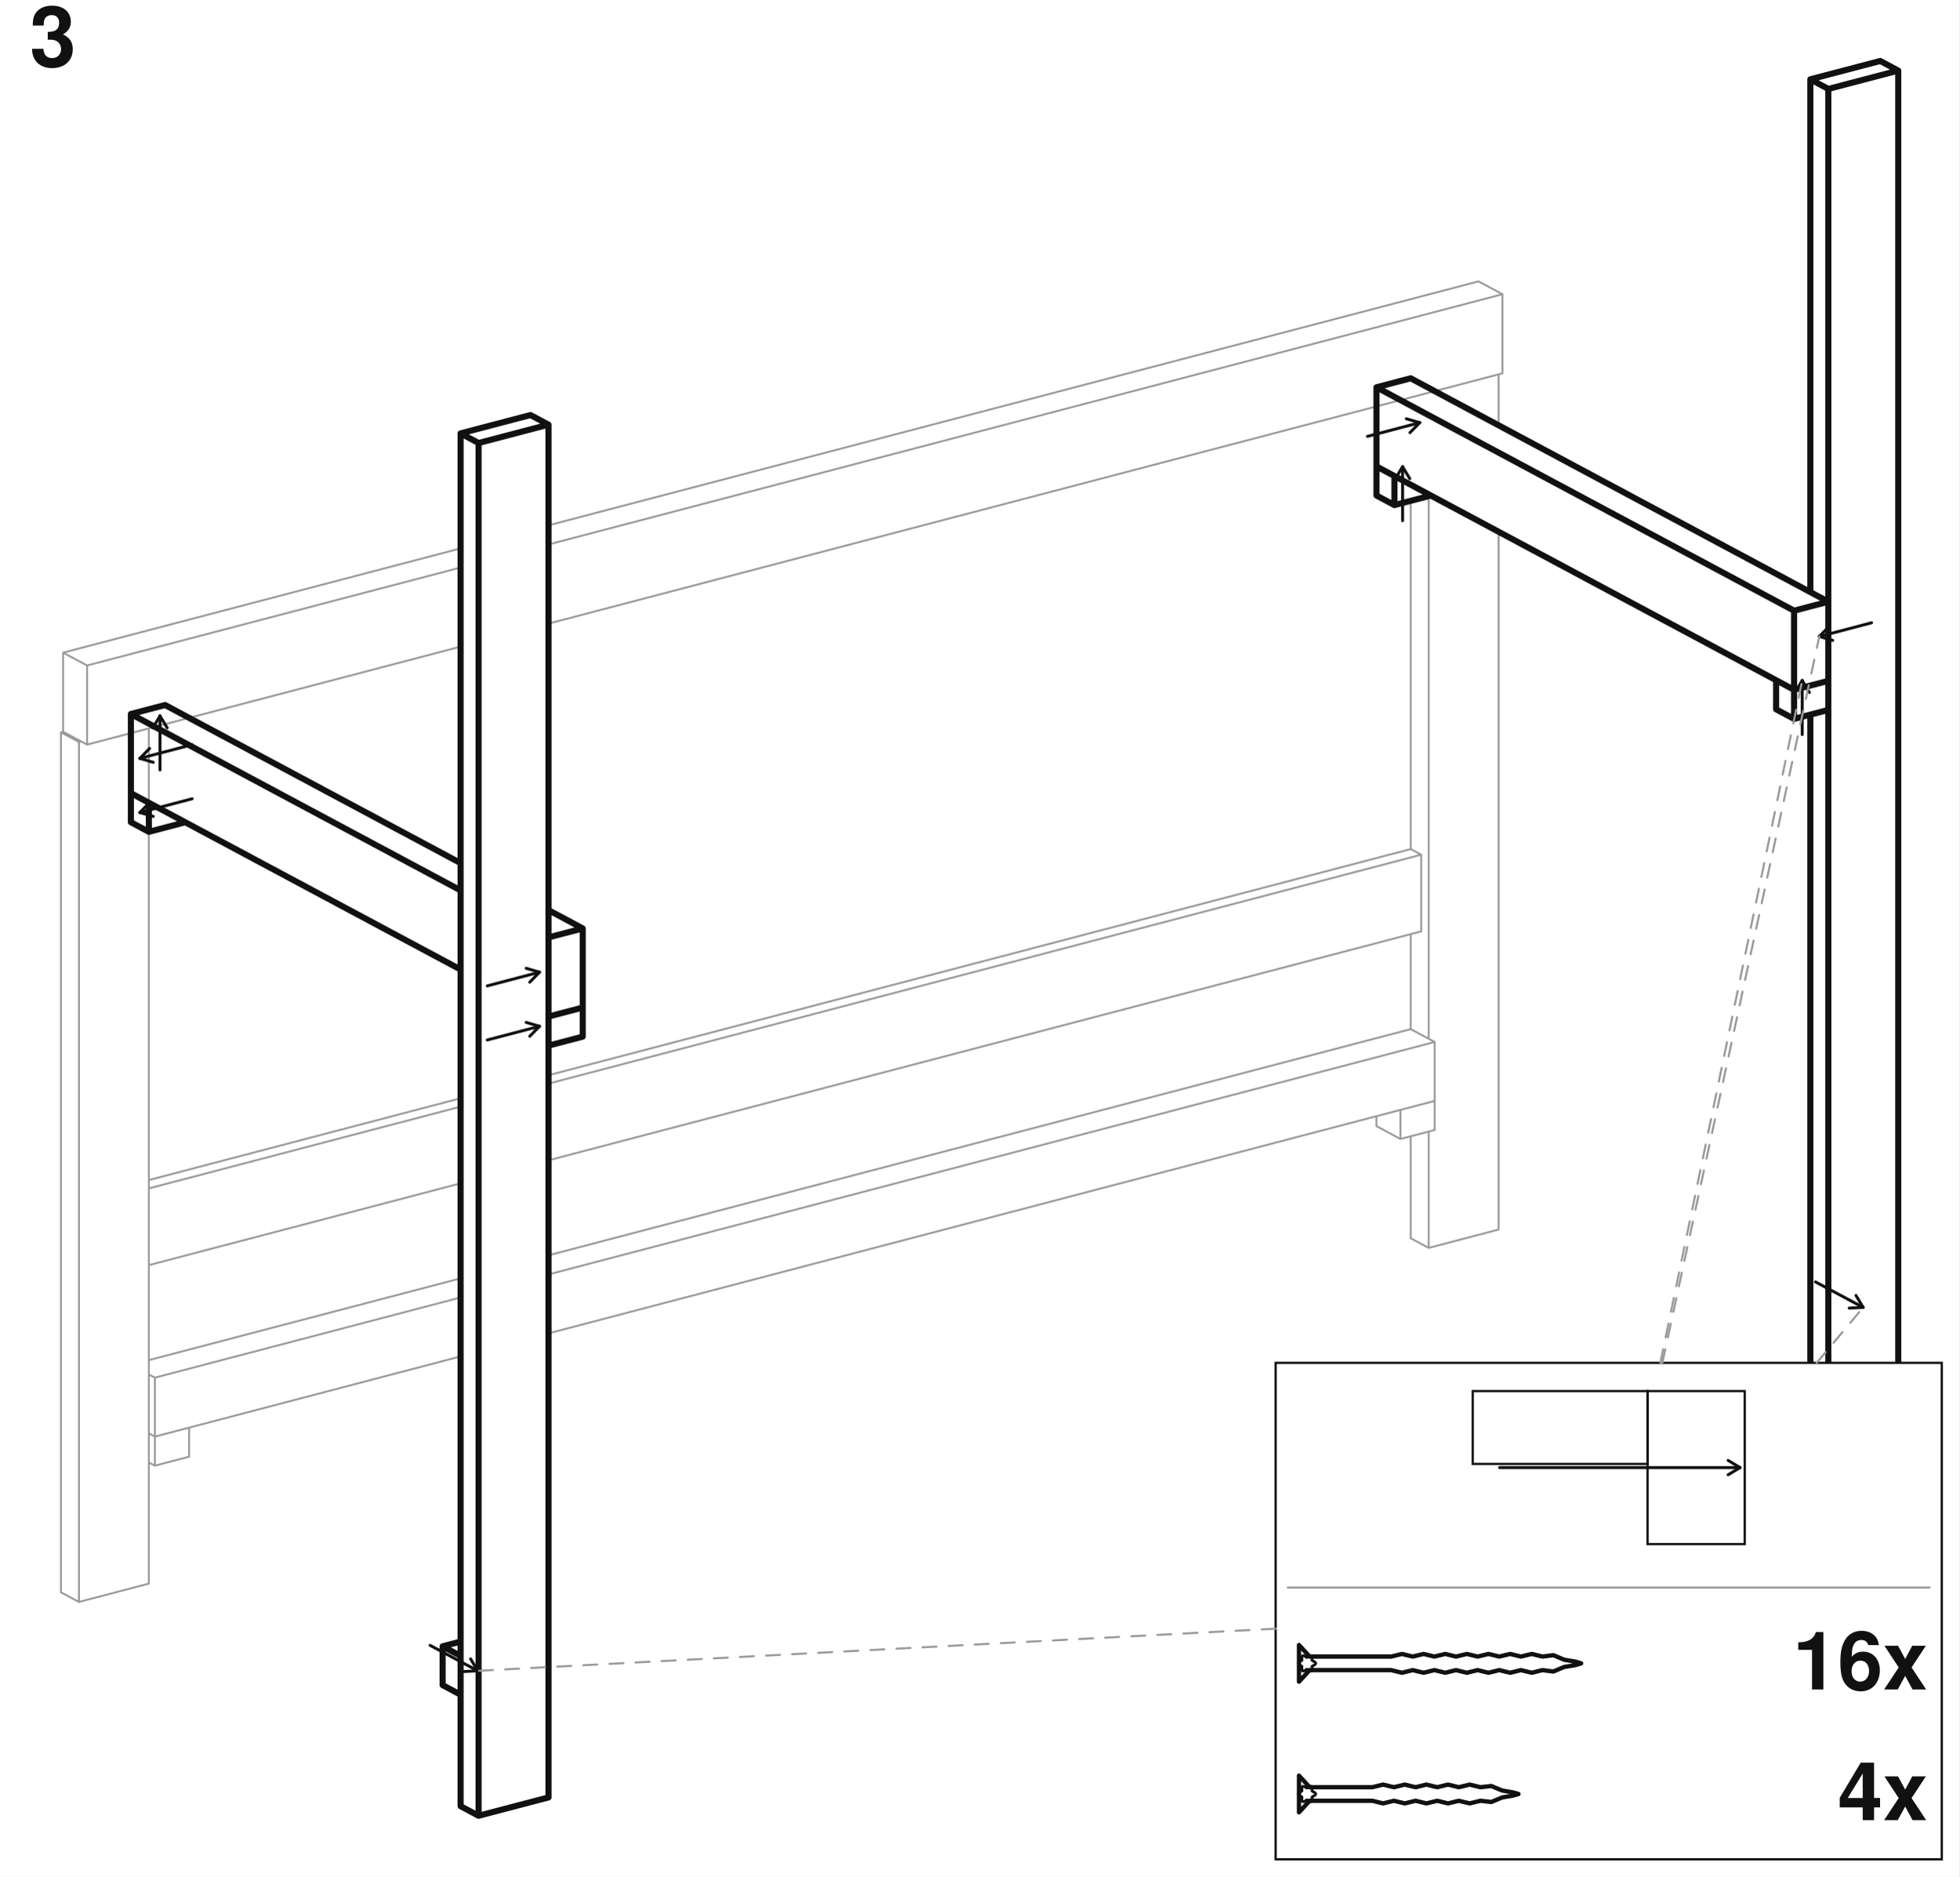
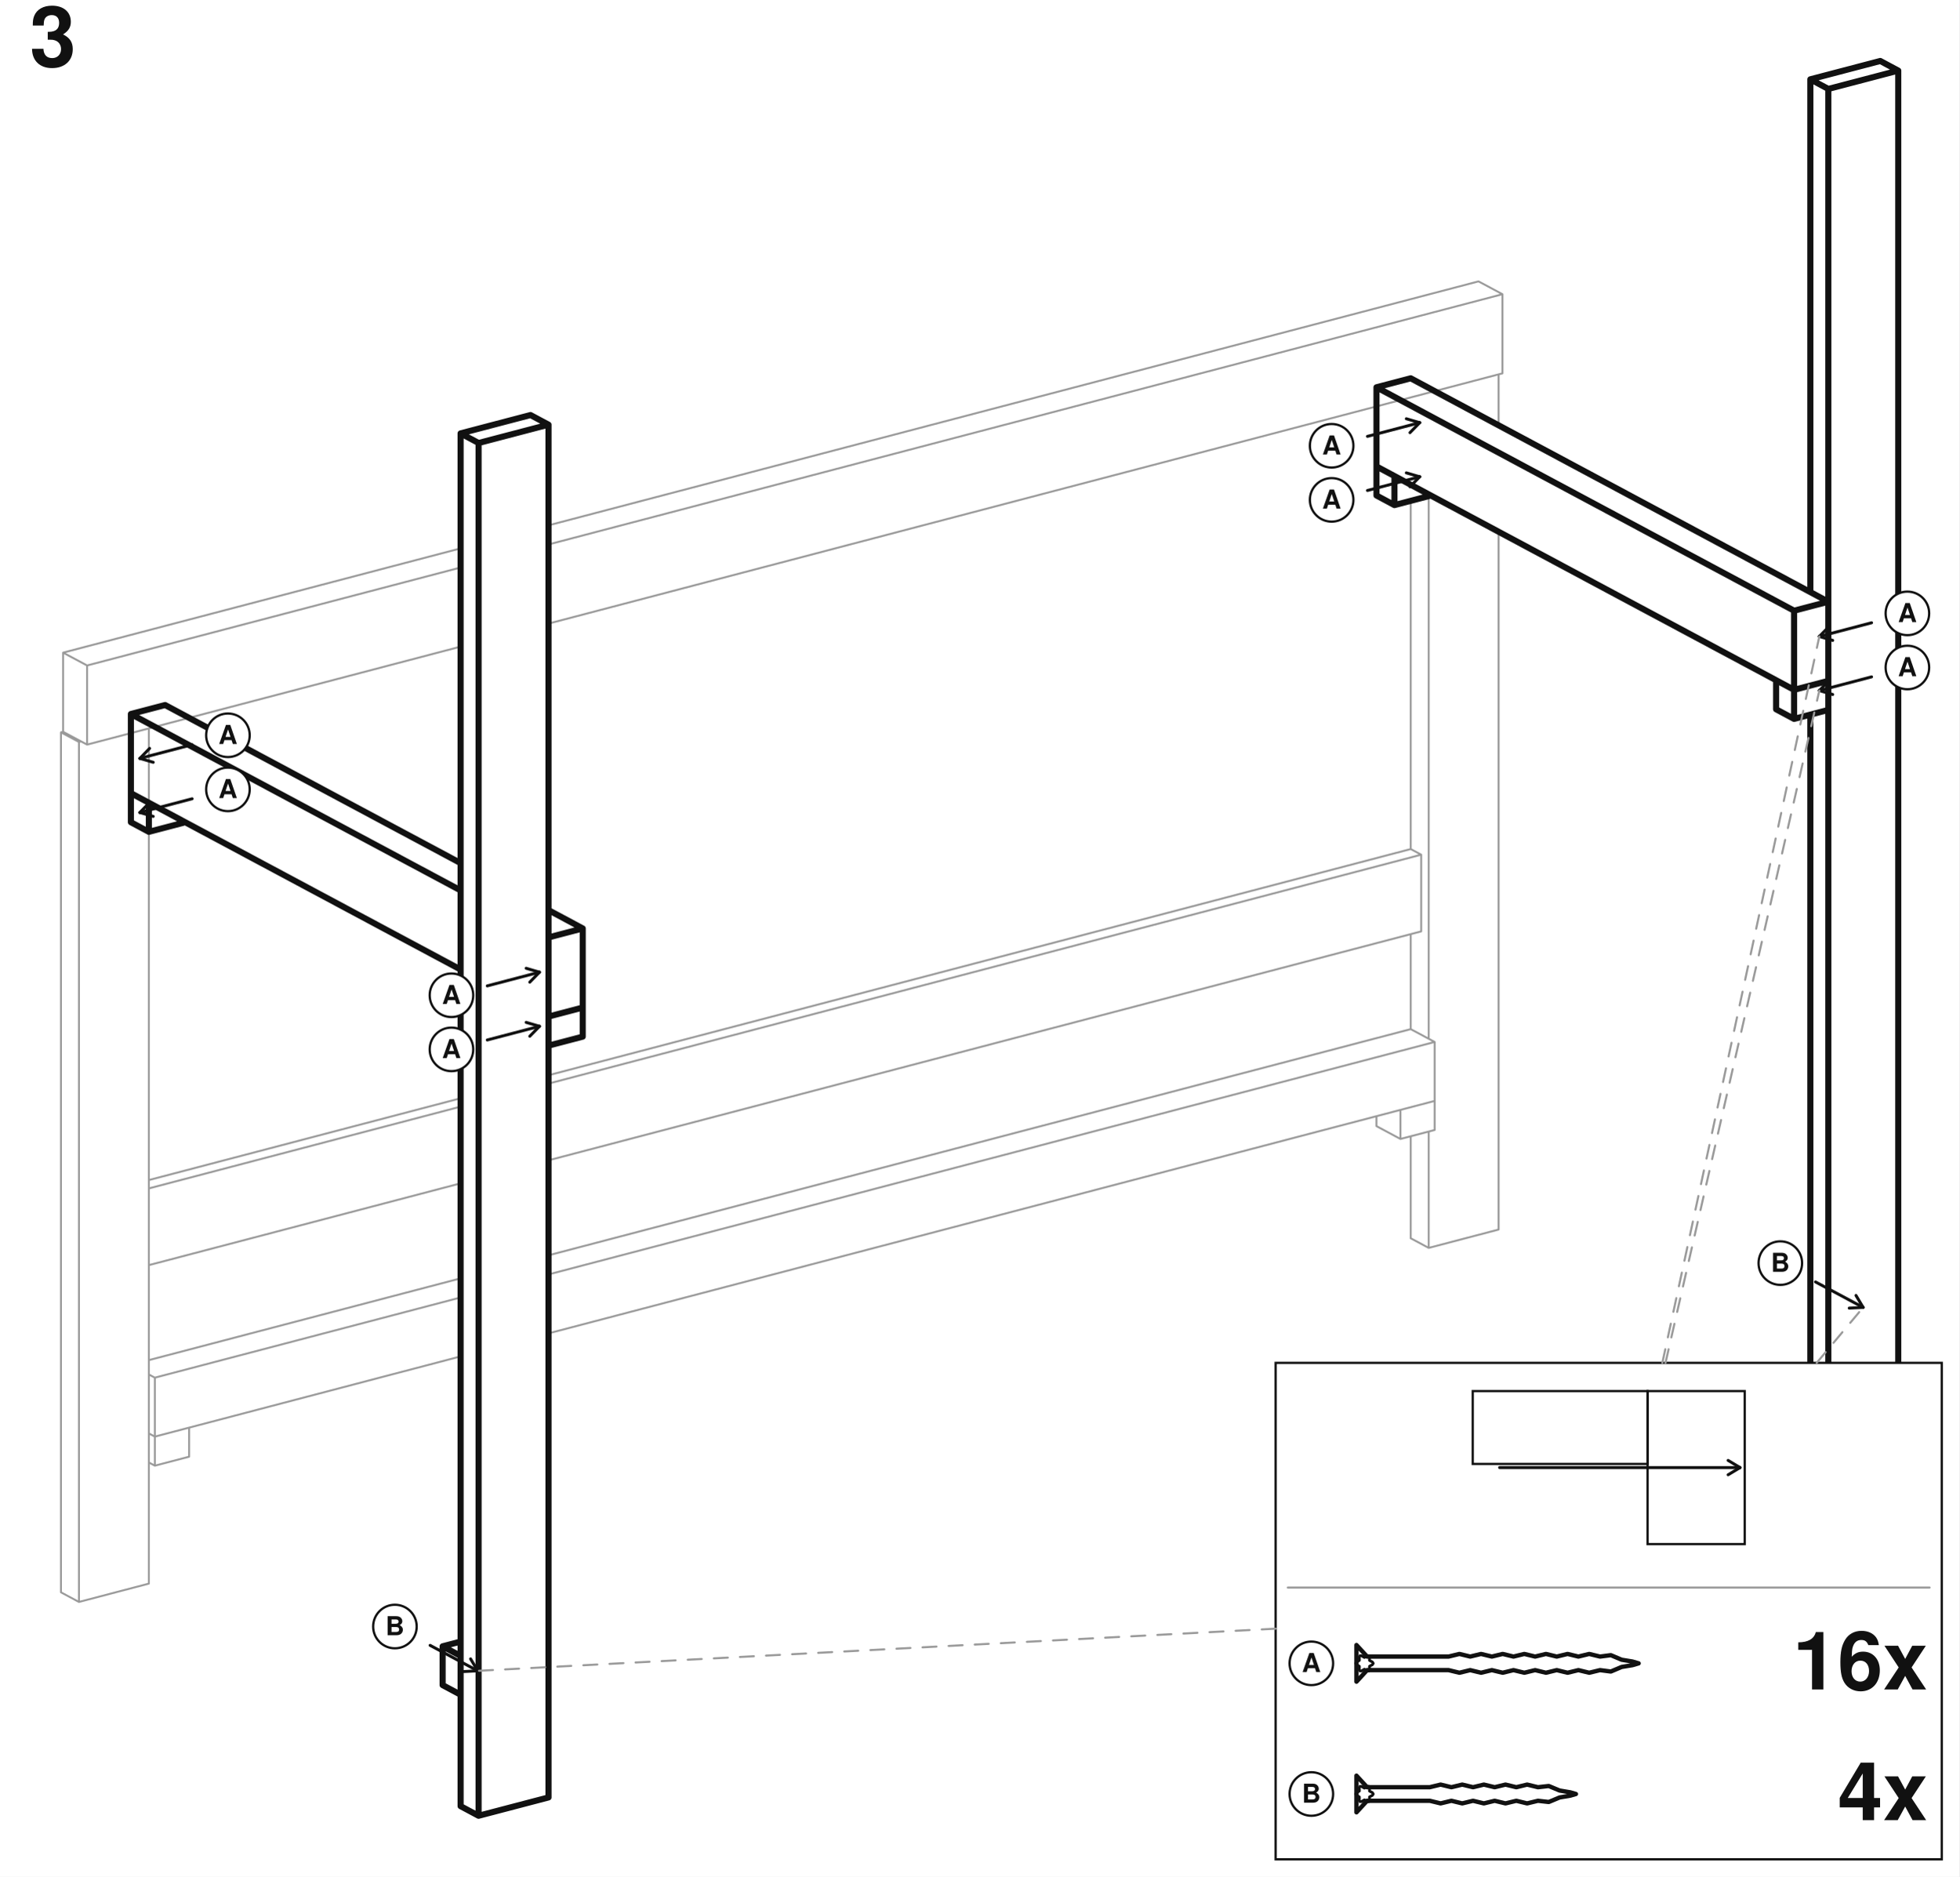
<svg xmlns="http://www.w3.org/2000/svg" viewBox="-1124.81 -954.68 2249.62 2154.84">
  <rect x="-1124.81" y="-954.68" width="2249.62" height="2154.84" fill="#ffffff" />
  <path d="M495.02,226.96 L522.56,241.69 M522.56,309.38 L522.56,241.69 M-953.89,623.48 L-947,627.16 M-947,694.85 L-947,627.16 M-953.89,691.16 L-947,694.85 M495.02,226.96 L-495.02,486.66 M-595.95,513.13 L-953.89,607.02 M522.56,309.38 L-495.02,576.29 M-595.95,602.76 L-947,694.85 M522.56,241.69 L-495.02,508.61 M-595.95,535.08 L-947,627.16 M522.56,342.76 L522.56,309.38 M455.71,338.34 L455.71,326.91 M483.24,353.07 L483.24,319.69 M455.71,338.34 L483.24,353.07 M522.56,342.76 L483.24,353.07 M522.56,309.38 L483.24,319.69 M-907.68,717.91 L-907.68,684.53 M-953.89,691.16 L-947,694.85 M-947,728.22 L-947,694.85 M-953.89,724.54 L-947,728.22 M-907.68,717.91 L-947,728.22 M-907.68,684.53 L-947,694.85 M595.95,457.09 L595.95,-344.14 M595.95,-466.35 L595.95,-524.87 M495.02,467.1 L495.02,349.98 M495.02,226.96 L495.02,117.89 M495.02,20.2 L495.02,-379.64 M515.67,478.15 L515.67,344.56 M515.67,238.01 L515.67,-387.09 M495.02,467.1 L515.67,478.15 M595.95,457.09 L515.67,478.15 M-953.89,863.62 L-953.89,-118.34 M-1054.81,873.63 L-1054.81,-113.82 M-1054.81,-113.82 L-1034.16,-102.77 M-1034.16,884.68 L-1034.16,-102.77 M-1054.81,873.63 L-1034.16,884.68 M-1052.35,-114.47 L-1054.81,-113.82 M-953.89,863.62 L-1034.16,884.68 M-1031.71,-103.42 L-1034.16,-102.77 M495.02,20.2 L507.07,26.65 M507.07,114.73 L507.07,26.65 M495.02,20.2 L-495.02,279.89 M-595.95,306.37 L-953.89,400.25 M507.07,114.73 L-495.02,377.58 M-595.95,404.05 L-953.89,497.94 M507.07,26.65 L-495.02,289.5 M-595.95,315.97 L-953.89,409.86 M572.84,-631.62 L600.38,-616.89 M600.38,-526.03 L600.38,-616.89 M-1052.35,-114.47 L-1052.35,-205.33 M-1052.35,-205.33 L-1024.82,-190.6 M-1024.82,-99.74 L-1024.82,-190.6 M-1052.35,-114.47 L-1024.82,-99.74 M572.84,-631.62 L-495.02,-351.52 M-595.95,-325.05 L-1052.35,-205.33 M600.38,-526.03 L-495.02,-238.7 M-595.95,-212.23 L-1024.82,-99.74 M600.38,-616.89 L-495.02,-329.57 M-595.95,-303.09 L-1024.82,-190.6" fill="none" stroke="#9a9a9a" stroke-width="2.2" stroke-linecap="round" stroke-linejoin="round" />
  <path d="M-616.6,980.12 L-616.6,935.61 M-616.6,935.61 L-595.95,946.66 M-595.95,991.17 L-595.95,946.66 M-616.6,980.12 L-595.95,991.17 M-595.95,930.2 L-616.6,935.61 M1034.16,-884.68 L1054.81,-873.63 M1054.81,702.58 L1054.81,-873.63 M953.89,712.59 L953.89,-134.15 M953.89,-274.86 L953.89,-863.62 M953.89,-863.62 L974.53,-852.57 M974.53,723.64 L974.53,-852.57 M953.89,712.59 L974.53,723.64 M1034.16,-884.68 L953.89,-863.62 M1054.81,702.58 L974.53,723.64 M1054.81,-873.63 L974.53,-852.57 M-515.67,-478.15 L-495.02,-467.1 M-495.02,1109.11 L-495.02,-467.1 M-595.95,1119.12 L-595.95,-457.09 M-595.95,-457.09 L-575.3,-446.05 M-575.3,1130.16 L-575.3,-446.05 M-595.95,1119.12 L-575.3,1130.16 M-515.67,-478.15 L-595.95,-457.09 M-495.02,1109.11 L-575.3,1130.16 M-495.02,-467.1 L-575.3,-446.05 M515.67,-385.06 L515.67,-387.09 M455.71,-385.79 L455.71,-419.17 M455.71,-419.17 L476.35,-408.12 M476.35,-374.74 L476.35,-408.12 M455.71,-385.79 L476.35,-374.74 M515.67,-385.06 L476.35,-374.74 M974.53,-139.57 L974.53,-172.95 M914.57,-140.3 L914.57,-173.68 M914.57,-173.68 L935.22,-162.63 M935.22,-129.26 L935.22,-162.63 M914.57,-140.3 L935.22,-129.26 M974.53,-139.57 L935.22,-129.26 M974.53,-172.95 L935.22,-162.63 M-914.57,-9.9 L-914.57,-11.93 M-974.53,-10.63 L-974.53,-44.01 M-974.53,-44.01 L-953.89,-32.97 M-953.89,0.41 L-953.89,-32.97 M-974.53,-10.63 L-953.89,0.41 M-914.57,-9.9 L-953.89,0.41 M-455.71,235.59 L-455.71,202.21 M-495.02,245.9 L-495.02,212.52 M-455.71,235.59 L-495.02,245.9 M-455.71,202.21 L-495.02,212.52 M495.02,-520.35 L974.53,-263.81 M974.53,-172.95 L974.53,-263.81 M455.71,-419.17 L455.71,-510.03 M455.71,-510.03 L935.22,-253.5 M935.22,-162.63 L935.22,-253.5 M455.71,-419.17 L935.22,-162.63 M495.02,-520.35 L455.71,-510.03 M974.53,-172.95 L935.22,-162.63 M974.53,-263.81 L935.22,-253.5 M-935.22,-145.19 L-595.95,36.31 M-495.02,90.31 L-455.71,111.34 M-455.71,202.21 L-455.71,111.34 M-974.53,-44.01 L-974.53,-134.88 M-974.53,-134.88 L-595.95,67.66 M-495.02,212.52 L-495.02,121.66 M-974.53,-44.01 L-595.95,158.53 M-935.22,-145.19 L-974.53,-134.88 M-455.71,202.21 L-495.02,212.52 M-455.71,111.34 L-495.02,121.66" fill="none" stroke="#111111" stroke-width="7" stroke-linecap="round" stroke-linejoin="round" />
  <text x="-1090.81" y="-878.68" font-family="Helvetica, Arial, sans-serif" font-size="96" font-weight="bold" text-anchor="start" fill="#111111">3</text>
  <rect x="339.94" y="610.16" width="764.87" height="570" rx="0" fill="#ffffff" stroke="#111111" stroke-width="2.6" />
  <rect x="566.22" y="642.56" width="200.78" height="83.66" rx="0" fill="none" stroke="#111111" stroke-width="2.6" />
  <rect x="766.99" y="642.56" width="111.54" height="175.68" rx="0" fill="none" stroke="#111111" stroke-width="2.6" />
  <path d="M597.09,730.4 L873.18,730.4" fill="none" stroke="#111111" stroke-width="3.4" stroke-linecap="round" />
  <path d="M873.18,730.4 L859.47,722.16" fill="none" stroke="#111111" stroke-width="3.4" stroke-linecap="round" />
  <path d="M873.18,730.4 L859.47,738.65" fill="none" stroke="#111111" stroke-width="3.4" stroke-linecap="round" />
  <path d="M353.94,868.16 L1090.81,868.16" fill="none" stroke="#9a9a9a" stroke-width="2.4" stroke-linecap="round" />
-   <svg x="355.94" y="901.16" width="345.6" height="108" viewBox="0 0 384 120" preserveAspectRatio="xMidYMid meet">
+   <circle cx="380.94" cy="955.16" r="25" fill="#ffffff" stroke="#111111" stroke-width="2.6" />
+   <text x="380.94" y="965.16" font-family="Helvetica, Arial, sans-serif" font-size="30" font-weight="bold" text-anchor="middle" fill="#111111">A</text>
+   <svg x="421.94" y="901.16" width="345.6" height="108" viewBox="0 0 384 120" preserveAspectRatio="xMidYMid meet">
    <g fill="none" stroke="#111" stroke-width="5.5" stroke-linecap="round" stroke-linejoin="round">
      <g transform="scale(4) translate(3 15)" stroke-width="1.38">
        <path d="M 0 -5.85 L 3.39 -2.16 L 29.38 -2.16 L 29.38 -2.16 L 32.83 -3 L 36.28 -2.16 L 39.73 -3 L 43.18 -2.16 L 46.63 -3 L 50.08 -2.16 L 53.53 -3 L 56.98 -2.16 L 60.43 -3 L 63.88 -2.16 L 67.33 -3 L 70.78 -2.16 L 74.23 -3 L 77.68 -2.16 L 81.13 -2.61 L 84.58 -1.15 L 88.03 -0.58 L 90 0 L 90 0 L 90 0 L 88.03 0.58 L 84.58 1.15 L 81.13 2.61 L 77.68 2.16 L 74.23 3 L 70.78 2.16 L 67.33 3 L 63.88 2.16 L 60.43 3 L 56.98 2.16 L 53.53 3 L 50.08 2.16 L 46.63 3 L 43.18 2.16 L 39.73 3 L 36.28 2.16 L 32.83 3 L 29.38 2.16 L 29.38 2.16 L 3.39 2.16 L 0 5.85 Z" />
        <path d="M 5.35 0 L 5.07 0.45 L 4.52 0.72 L 4.16 0.94 L 4.15 1.35 L 4.19 1.97 L 3.94 2.43 L 3.42 2.42 L 2.91 2.07 L 2.54 1.87 L 2.17 2.07 L 1.66 2.42 L 1.14 2.43 L 0.89 1.97 L 0.93 1.35 L 0.92 0.94 L 0.56 0.72 L 0.01 0.45 L -0.27 0 L 0.01 -0.45 L 0.56 -0.72 L 0.92 -0.94 L 0.93 -1.35 L 0.89 -1.97 L 1.14 -2.43 L 1.66 -2.42 L 2.17 -2.07 L 2.54 -1.87 L 2.91 -2.07 L 3.42 -2.42 L 3.94 -2.43 L 4.19 -1.97 L 4.15 -1.35 L 4.16 -0.94 L 4.52 -0.72 L 5.07 -0.45 Z" stroke-width="0.88" />
      </g>
    </g>
  </svg>
  <text x="1088.81" y="985.16" font-family="Helvetica, Arial, sans-serif" font-size="93" font-weight="bold" text-anchor="end" fill="#111111">16x</text>
-   <svg x="355.94" y="1051.16" width="273.6" height="108" viewBox="0 0 304 120" preserveAspectRatio="xMidYMid meet">
+   <circle cx="380.94" cy="1105.16" r="25" fill="#ffffff" stroke="#111111" stroke-width="2.6" />
+   <text x="380.94" y="1115.16" font-family="Helvetica, Arial, sans-serif" font-size="30" font-weight="bold" text-anchor="middle" fill="#111111">B</text>
+   <svg x="421.94" y="1051.16" width="273.6" height="108" viewBox="0 0 304 120" preserveAspectRatio="xMidYMid meet">
    <g fill="none" stroke="#111" stroke-width="5.5" stroke-linecap="round" stroke-linejoin="round">
      <g transform="scale(4) translate(3 15)" stroke-width="1.38">
        <path d="M 0 -5.85 L 3.39 -2.16 L 23.38 -2.16 L 23.38 -2.16 L 26.83 -3 L 30.28 -2.16 L 33.73 -3 L 37.18 -2.16 L 40.63 -3 L 44.08 -2.16 L 47.53 -3 L 50.98 -2.16 L 54.43 -3 L 57.88 -2.16 L 61.33 -2.55 L 64.78 -1.11 L 68.23 -0.52 L 70 0 L 70 0 L 70 0 L 68.23 0.52 L 64.78 1.11 L 61.33 2.55 L 57.88 2.16 L 54.43 3 L 50.98 2.16 L 47.53 3 L 44.08 2.16 L 40.63 3 L 37.18 2.16 L 33.73 3 L 30.28 2.16 L 26.83 3 L 23.38 2.16 L 23.38 2.16 L 3.39 2.16 L 0 5.85 Z" />
        <path d="M 5.35 0 L 5.07 0.45 L 4.52 0.72 L 4.16 0.94 L 4.15 1.35 L 4.19 1.97 L 3.94 2.43 L 3.42 2.42 L 2.91 2.07 L 2.54 1.87 L 2.17 2.07 L 1.66 2.42 L 1.14 2.43 L 0.89 1.97 L 0.93 1.35 L 0.92 0.94 L 0.56 0.72 L 0.01 0.45 L -0.27 0 L 0.01 -0.45 L 0.56 -0.72 L 0.92 -0.94 L 0.93 -1.35 L 0.89 -1.97 L 1.14 -2.43 L 1.66 -2.42 L 2.17 -2.07 L 2.54 -1.87 L 2.91 -2.07 L 3.42 -2.42 L 3.94 -2.43 L 4.19 -1.97 L 4.15 -1.35 L 4.16 -0.94 L 4.52 -0.72 L 5.07 -0.45 Z" stroke-width="0.88" />
      </g>
    </g>
  </svg>
  <text x="1088.81" y="1135.16" font-family="Helvetica, Arial, sans-serif" font-size="93" font-weight="bold" text-anchor="end" fill="#111111">4x</text>
  <path d="M1024.18,-239.63 L964.21,-223.9" fill="none" stroke="#111111" stroke-width="3.4" stroke-linecap="round" />
  <path d="M964.21,-223.9 L979.56,-219.4" fill="none" stroke="#111111" stroke-width="3.4" stroke-linecap="round" />
  <path d="M964.21,-223.9 L975.38,-235.36" fill="none" stroke="#111111" stroke-width="3.4" stroke-linecap="round" />
+   <circle cx="1065.31" cy="-250.42" r="25" fill="#ffffff" stroke="#111111" stroke-width="2.6" />
+   <text x="1065.31" y="-240.42" font-family="Helvetica, Arial, sans-serif" font-size="30" font-weight="bold" text-anchor="middle" fill="#111111">A</text>
  <path d="M-565.32,177.3 L-505.35,161.57" fill="none" stroke="#111111" stroke-width="3.4" stroke-linecap="round" />
  <path d="M-505.35,161.57 L-520.7,157.07" fill="none" stroke="#111111" stroke-width="3.4" stroke-linecap="round" />
  <path d="M-505.35,161.57 L-516.52,173.02" fill="none" stroke="#111111" stroke-width="3.4" stroke-linecap="round" />
+   <circle cx="-606.45" cy="188.09" r="25" fill="#ffffff" stroke="#111111" stroke-width="2.6" />
+   <text x="-606.45" y="198.09" font-family="Helvetica, Arial, sans-serif" font-size="30" font-weight="bold" text-anchor="middle" fill="#111111">A</text>
  <path d="M445.38,-453.66 L505.35,-469.39" fill="none" stroke="#111111" stroke-width="3.4" stroke-linecap="round" />
  <path d="M505.35,-469.39 L489.99,-473.89" fill="none" stroke="#111111" stroke-width="3.4" stroke-linecap="round" />
  <path d="M505.35,-469.39 L494.18,-457.93" fill="none" stroke="#111111" stroke-width="3.4" stroke-linecap="round" />
+   <circle cx="404.24" cy="-442.87" r="25" fill="#ffffff" stroke="#111111" stroke-width="2.6" />
+   <text x="404.24" y="-432.87" font-family="Helvetica, Arial, sans-serif" font-size="30" font-weight="bold" text-anchor="middle" fill="#111111">A</text>
  <path d="M-904.24,-99.65 L-964.21,-83.92" fill="none" stroke="#111111" stroke-width="3.4" stroke-linecap="round" />
  <path d="M-964.21,-83.92 L-948.86,-79.42" fill="none" stroke="#111111" stroke-width="3.4" stroke-linecap="round" />
  <path d="M-964.21,-83.92 L-953.04,-95.38" fill="none" stroke="#111111" stroke-width="3.4" stroke-linecap="round" />
+   <circle cx="-863.11" cy="-110.44" r="25" fill="#ffffff" stroke="#111111" stroke-width="2.6" />
+   <text x="-863.11" y="-100.44" font-family="Helvetica, Arial, sans-serif" font-size="30" font-weight="bold" text-anchor="middle" fill="#111111">A</text>
  <path d="M959.83,517.24 L1014.5,546.49" fill="none" stroke="#111111" stroke-width="3.4" stroke-linecap="round" />
  <path d="M1014.5,546.49 L1006.3,532.75" fill="none" stroke="#111111" stroke-width="3.4" stroke-linecap="round" />
  <path d="M1014.5,546.49 L998.52,547.29" fill="none" stroke="#111111" stroke-width="3.4" stroke-linecap="round" />
+   <circle cx="919.42" cy="495.62" r="25" fill="#ffffff" stroke="#111111" stroke-width="2.6" />
+   <text x="919.42" y="505.62" font-family="Helvetica, Arial, sans-serif" font-size="30" font-weight="bold" text-anchor="middle" fill="#111111">B</text>
  <path d="M-630.96,934.51 L-576.29,963.76" fill="none" stroke="#111111" stroke-width="3.4" stroke-linecap="round" />
  <path d="M-576.29,963.76 L-584.49,950.02" fill="none" stroke="#111111" stroke-width="3.4" stroke-linecap="round" />
  <path d="M-576.29,963.76 L-592.27,964.56" fill="none" stroke="#111111" stroke-width="3.4" stroke-linecap="round" />
-   <path d="M-941.11,-70.67 L-941.11,-132.67" fill="none" stroke="#111111" stroke-width="3.4" stroke-linecap="round" />
-   <path d="M-941.11,-132.67 L-949.36,-118.96" fill="none" stroke="#111111" stroke-width="3.4" stroke-linecap="round" />
-   <path d="M-941.11,-132.67 L-932.86,-118.96" fill="none" stroke="#111111" stroke-width="3.4" stroke-linecap="round" />
-   <path d="M485.69,-356.8 L485.69,-418.8" fill="none" stroke="#111111" stroke-width="3.4" stroke-linecap="round" />
-   <path d="M485.69,-418.8 L477.44,-405.09" fill="none" stroke="#111111" stroke-width="3.4" stroke-linecap="round" />
-   <path d="M485.69,-418.8 L493.94,-405.09" fill="none" stroke="#111111" stroke-width="3.4" stroke-linecap="round" />
-   <path d="M944.55,-111.31 L944.55,-173.31" fill="none" stroke="#111111" stroke-width="3.4" stroke-linecap="round" />
-   <path d="M944.55,-173.31 L936.3,-159.6" fill="none" stroke="#111111" stroke-width="3.4" stroke-linecap="round" />
-   <path d="M944.55,-173.31 L952.8,-159.6" fill="none" stroke="#111111" stroke-width="3.4" stroke-linecap="round" />
+   <circle cx="-671.37" cy="912.89" r="25" fill="#ffffff" stroke="#111111" stroke-width="2.6" />
+   <text x="-671.37" y="922.89" font-family="Helvetica, Arial, sans-serif" font-size="30" font-weight="bold" text-anchor="middle" fill="#111111">B</text>
+   <path d="M1024.18,-177.51 L964.21,-161.78" fill="none" stroke="#111111" stroke-width="3.4" stroke-linecap="round" />
+   <path d="M964.21,-161.78 L979.56,-157.28" fill="none" stroke="#111111" stroke-width="3.4" stroke-linecap="round" />
+   <path d="M964.21,-161.78 L975.38,-173.24" fill="none" stroke="#111111" stroke-width="3.4" stroke-linecap="round" />
+   <circle cx="1065.31" cy="-188.3" r="25" fill="#ffffff" stroke="#111111" stroke-width="2.6" />
+   <text x="1065.31" y="-178.3" font-family="Helvetica, Arial, sans-serif" font-size="30" font-weight="bold" text-anchor="middle" fill="#111111">A</text>
  <path d="M-565.32,239.42 L-505.35,223.69" fill="none" stroke="#111111" stroke-width="3.4" stroke-linecap="round" />
  <path d="M-505.35,223.69 L-520.7,219.19" fill="none" stroke="#111111" stroke-width="3.4" stroke-linecap="round" />
  <path d="M-505.35,223.69 L-516.52,235.14" fill="none" stroke="#111111" stroke-width="3.4" stroke-linecap="round" />
+   <circle cx="-606.45" cy="250.21" r="25" fill="#ffffff" stroke="#111111" stroke-width="2.6" />
+   <text x="-606.45" y="260.21" font-family="Helvetica, Arial, sans-serif" font-size="30" font-weight="bold" text-anchor="middle" fill="#111111">A</text>
+   <path d="M445.38,-391.54 L505.35,-407.27" fill="none" stroke="#111111" stroke-width="3.4" stroke-linecap="round" />
+   <path d="M505.35,-407.27 L489.99,-411.77" fill="none" stroke="#111111" stroke-width="3.4" stroke-linecap="round" />
+   <path d="M505.35,-407.27 L494.18,-395.81" fill="none" stroke="#111111" stroke-width="3.4" stroke-linecap="round" />
+   <circle cx="404.24" cy="-380.75" r="25" fill="#ffffff" stroke="#111111" stroke-width="2.6" />
+   <text x="404.24" y="-370.75" font-family="Helvetica, Arial, sans-serif" font-size="30" font-weight="bold" text-anchor="middle" fill="#111111">A</text>
  <path d="M-904.24,-37.53 L-964.21,-21.8" fill="none" stroke="#111111" stroke-width="3.4" stroke-linecap="round" />
  <path d="M-964.21,-21.8 L-948.86,-17.3" fill="none" stroke="#111111" stroke-width="3.4" stroke-linecap="round" />
  <path d="M-964.21,-21.8 L-953.04,-33.26" fill="none" stroke="#111111" stroke-width="3.4" stroke-linecap="round" />
+   <circle cx="-863.11" cy="-48.32" r="25" fill="#ffffff" stroke="#111111" stroke-width="2.6" />
+   <text x="-863.11" y="-38.32" font-family="Helvetica, Arial, sans-serif" font-size="30" font-weight="bold" text-anchor="middle" fill="#111111">A</text>
  <path d="M961.15,610.16 L1014.5,546.49" fill="none" stroke="#9a9a9a" stroke-width="2.4" stroke-linecap="round" stroke-dasharray="16 14" />
-   <path d="M781.64,610.16 L944.55,-173.31" fill="none" stroke="#9a9a9a" stroke-width="2.4" stroke-linecap="round" stroke-dasharray="16 14" />
+   <path d="M787.58,610.16 L964.21,-161.78" fill="none" stroke="#9a9a9a" stroke-width="2.4" stroke-linecap="round" stroke-dasharray="16 14" />
  <path d="M783.96,610.16 L964.21,-223.9" fill="none" stroke="#9a9a9a" stroke-width="2.4" stroke-linecap="round" stroke-dasharray="16 14" />
  <path d="M339.94,915.36 L-576.29,963.76" fill="none" stroke="#9a9a9a" stroke-width="2.4" stroke-linecap="round" stroke-dasharray="16 14" />
</svg>
